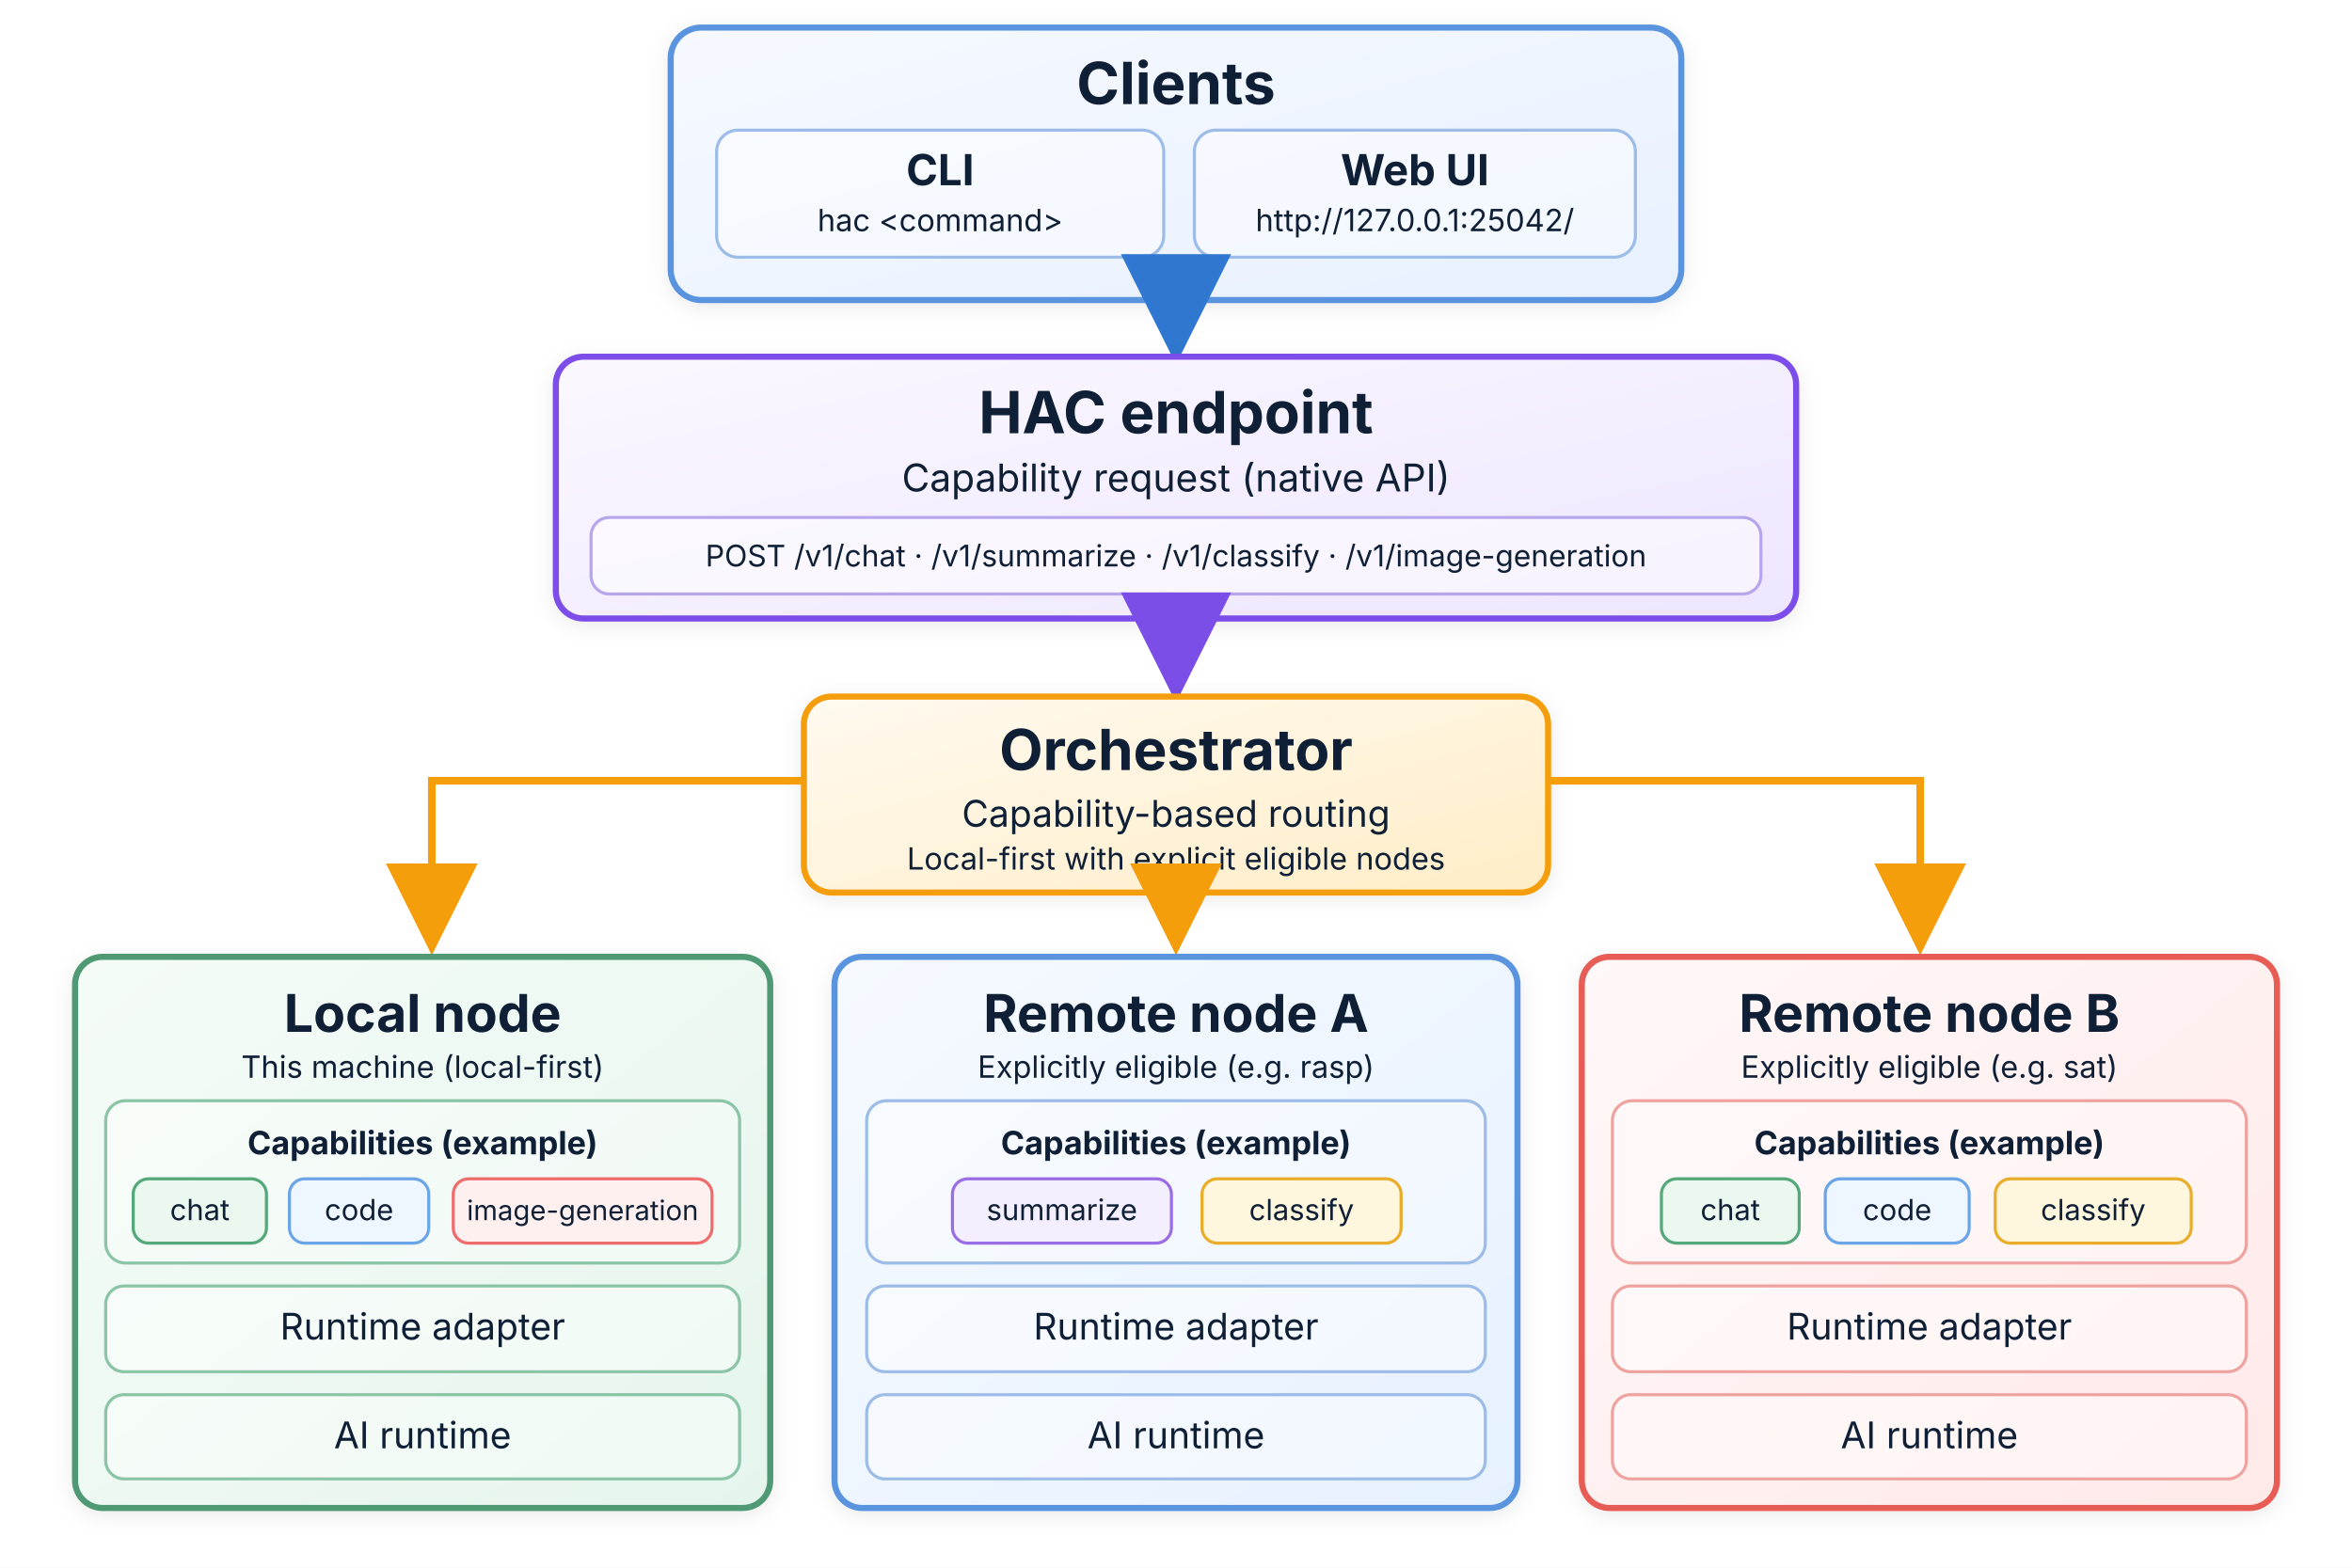
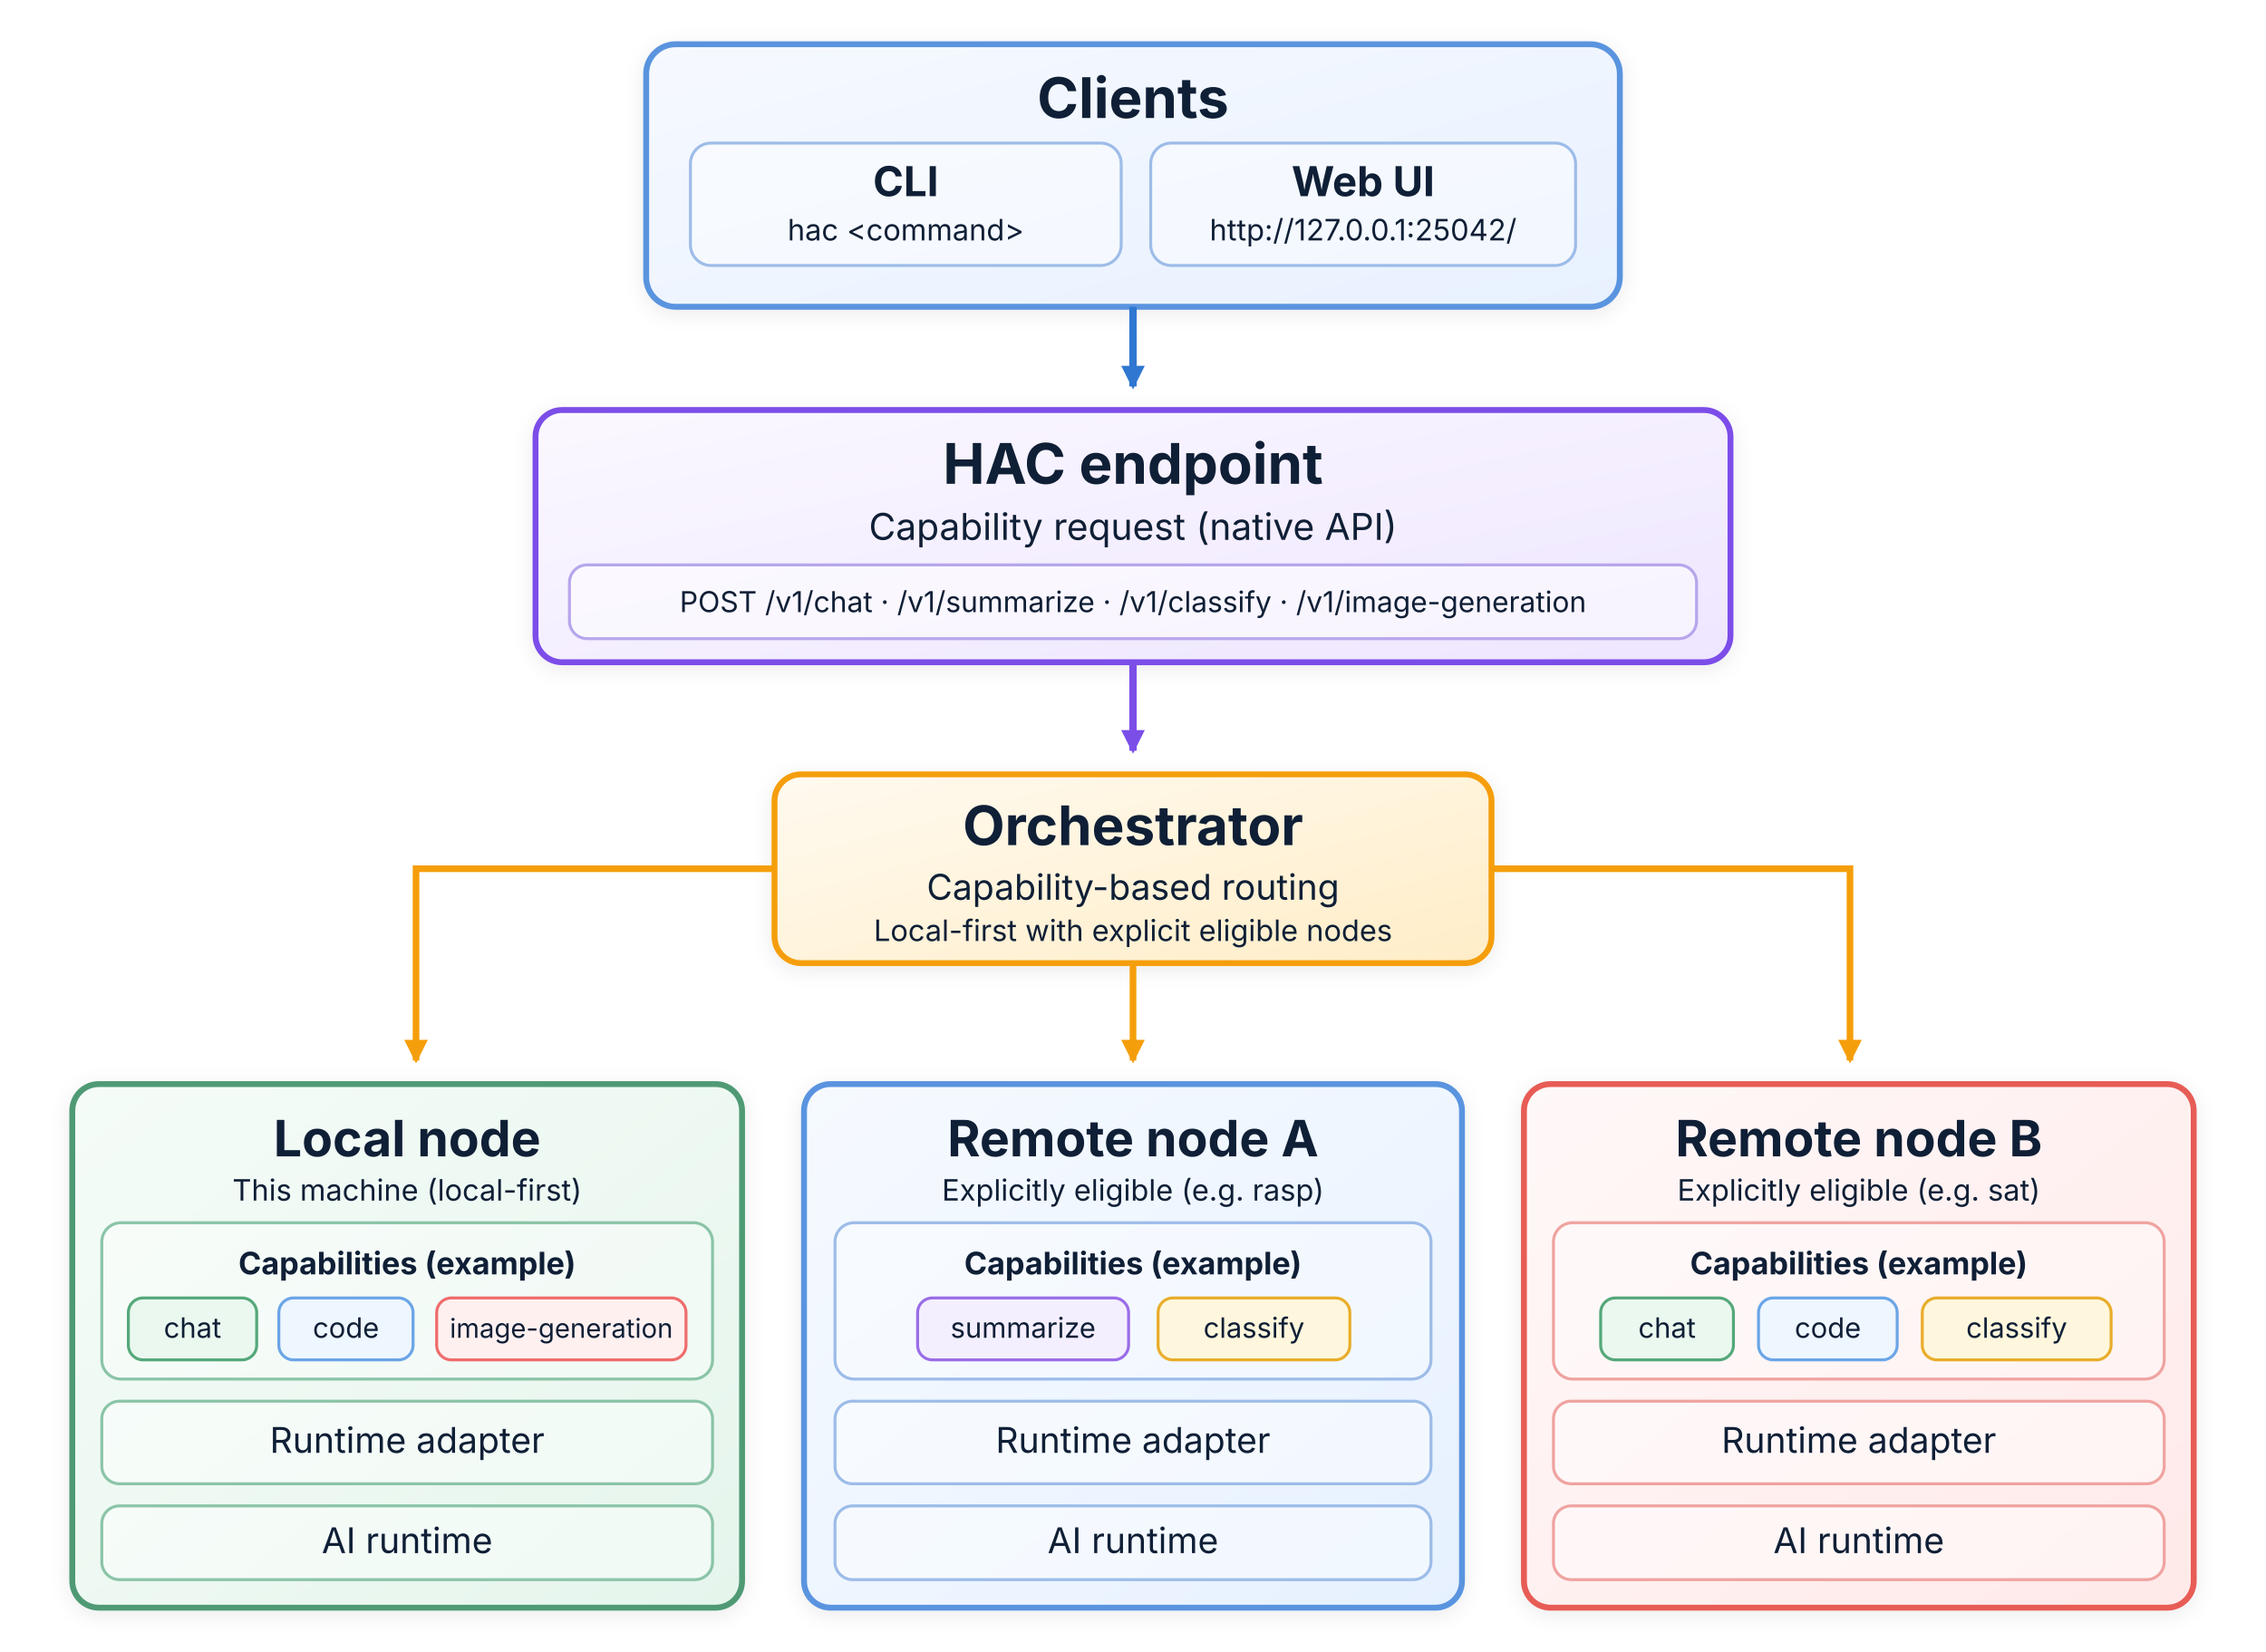
- <svg xmlns="http://www.w3.org/2000/svg" viewBox="0 0 1536 1024" role="img" aria-labelledby="title desc">
+ <svg xmlns="http://www.w3.org/2000/svg" viewBox="0 0 1536 1120" role="img" aria-labelledby="title desc">
  <defs>
    <linearGradient id="clientsFill" x1="0" y1="0" x2="1" y2="1">
      <stop offset="0" stop-color="#f6f9ff" />
      <stop offset="1" stop-color="#e8f1ff" />
    </linearGradient>
    <linearGradient id="endpointFill" x1="0" y1="0" x2="1" y2="1">
      <stop offset="0" stop-color="#fbf8ff" />
      <stop offset="1" stop-color="#eee6ff" />
    </linearGradient>
    <linearGradient id="orchestratorFill" x1="0" y1="0" x2="1" y2="1">
      <stop offset="0" stop-color="#fffaf0" />
      <stop offset="1" stop-color="#ffedc7" />
    </linearGradient>
    <linearGradient id="localFill" x1="0" y1="0" x2="1" y2="1">
      <stop offset="0" stop-color="#f5fcf8" />
      <stop offset="1" stop-color="#e5f5ec" />
    </linearGradient>
    <linearGradient id="remoteAFill" x1="0" y1="0" x2="1" y2="1">
      <stop offset="0" stop-color="#f6faff" />
      <stop offset="1" stop-color="#e6f1ff" />
    </linearGradient>
    <linearGradient id="remoteBFill" x1="0" y1="0" x2="1" y2="1">
      <stop offset="0" stop-color="#fff8f8" />
      <stop offset="1" stop-color="#ffe9e9" />
    </linearGradient>
    <filter id="softShadow" x="-10%" y="-10%" width="120%" height="125%">
      <feDropShadow dx="0" dy="3" stdDeviation="7" flood-color="#0f172a" flood-opacity="0.08" />
    </filter>
-     <marker id="arrowBlue" markerWidth="12" markerHeight="12" refX="10" refY="6" orient="auto">
-       <path d="M0,0 L12,6 L0,12 z" fill="#2f77d0" />
+     <marker id="arrowBlue" markerWidth="16" markerHeight="16" refX="14" refY="8" orient="auto" markerUnits="userSpaceOnUse">
+       <path d="M0,0 L16,8 L0,16 z" fill="#2f77d0" />
    </marker>
-     <marker id="arrowPurple" markerWidth="12" markerHeight="12" refX="10" refY="6" orient="auto">
-       <path d="M0,0 L12,6 L0,12 z" fill="#7b4ee8" />
+     <marker id="arrowPurple" markerWidth="16" markerHeight="16" refX="14" refY="8" orient="auto" markerUnits="userSpaceOnUse">
+       <path d="M0,0 L16,8 L0,16 z" fill="#7b4ee8" />
    </marker>
-     <marker id="arrowOrange" markerWidth="12" markerHeight="12" refX="10" refY="6" orient="auto">
-       <path d="M0,0 L12,6 L0,12 z" fill="#f59e0b" />
+     <marker id="arrowOrange" markerWidth="16" markerHeight="16" refX="14" refY="8" orient="auto" markerUnits="userSpaceOnUse">
+       <path d="M0,0 L16,8 L0,16 z" fill="#f59e0b" />
    </marker>
    <style>
      .title { fill:#0f1f36; font-family:Inter,ui-sans-serif,system-ui,-apple-system,BlinkMacSystemFont,"Segoe UI",sans-serif; font-weight:700; }
      .text { fill:#0f1f36; font-family:Inter,ui-sans-serif,system-ui,-apple-system,BlinkMacSystemFont,"Segoe UI",sans-serif; }
-       .small { font-size:20px; }
-       .pill { fill:#ffffff; fill-opacity:.6; }
    </style>
  </defs>
-   <rect width="1536" height="1024" fill="#ffffff" />
+   <rect width="1536" height="1120" fill="#ffffff" />
  <g filter="url(#softShadow)">
-     <rect x="438" y="18" width="660" height="178" rx="20" fill="url(#clientsFill)" stroke="#5a94df" stroke-width="4" />
+     <rect x="438" y="30" width="660" height="178" rx="20" fill="url(#clientsFill)" stroke="#5a94df" stroke-width="4" />
  </g>
-   <text x="768" y="68" text-anchor="middle" class="title" font-size="38">Clients</text>
-   <rect x="468" y="85" width="292" height="83" rx="14" fill="#ffffff" fill-opacity=".42" stroke="#9dbce8" stroke-width="2" />
-   <text x="614" y="121" text-anchor="middle" class="title" font-size="28">CLI</text>
-   <text x="614" y="151" text-anchor="middle" class="text" font-size="20" font-family="ui-monospace,SFMono-Regular,Menlo,Consolas,monospace">hac &lt;command&gt;</text>
-   <rect x="780" y="85" width="288" height="83" rx="14" fill="#ffffff" fill-opacity=".42" stroke="#9dbce8" stroke-width="2" />
-   <text x="924" y="121" text-anchor="middle" class="title" font-size="28">Web UI</text>
-   <text x="924" y="151" text-anchor="middle" class="text" font-size="20" font-family="ui-monospace,SFMono-Regular,Menlo,Consolas,monospace">http://127.0.0.1:25042/</text>
-   <path d="M768 196 V226" stroke="#2f77d0" stroke-width="6" fill="none" marker-end="url(#arrowBlue)" />
+   <text x="768" y="80" text-anchor="middle" class="title" font-size="38">Clients</text>
+   <rect x="468" y="97" width="292" height="83" rx="14" fill="#ffffff" fill-opacity=".42" stroke="#9dbce8" stroke-width="2" />
+   <text x="614" y="133" text-anchor="middle" class="title" font-size="28">CLI</text>
+   <text x="614" y="163" text-anchor="middle" class="text" font-size="20" font-family="ui-monospace,SFMono-Regular,Menlo,Consolas,monospace">hac &lt;command&gt;</text>
+   <rect x="780" y="97" width="288" height="83" rx="14" fill="#ffffff" fill-opacity=".42" stroke="#9dbce8" stroke-width="2" />
+   <text x="924" y="133" text-anchor="middle" class="title" font-size="28">Web UI</text>
+   <text x="924" y="163" text-anchor="middle" class="text" font-size="20" font-family="ui-monospace,SFMono-Regular,Menlo,Consolas,monospace">http://127.0.0.1:25042/</text>
+   <path d="M768 208 V262" stroke="#2f77d0" stroke-width="5" fill="none" marker-end="url(#arrowBlue)" />
  <g filter="url(#softShadow)">
-     <rect x="363" y="233" width="810" height="171" rx="18" fill="url(#endpointFill)" stroke="#7b4ee8" stroke-width="4" />
+     <rect x="363" y="278" width="810" height="171" rx="18" fill="url(#endpointFill)" stroke="#7b4ee8" stroke-width="4" />
  </g>
-   <text x="768" y="283" text-anchor="middle" class="title" font-size="38">HAC endpoint</text>
-   <text x="768" y="321" text-anchor="middle" class="text" font-size="25">Capability request (native API)</text>
-   <rect x="386" y="338" width="764" height="50" rx="12" fill="#ffffff" fill-opacity=".5" stroke="#b7a6eb" stroke-width="2" />
-   <text x="768" y="370" text-anchor="middle" class="text" font-size="19.5">POST /v1/chat  ·  /v1/summarize  ·  /v1/classify  ·  /v1/image-generation</text>
-   <path d="M768 404 V447" stroke="#7b4ee8" stroke-width="6" fill="none" marker-end="url(#arrowPurple)" />
+   <text x="768" y="328" text-anchor="middle" class="title" font-size="38">HAC endpoint</text>
+   <text x="768" y="366" text-anchor="middle" class="text" font-size="25">Capability request (native API)</text>
+   <rect x="386" y="383" width="764" height="50" rx="12" fill="#ffffff" fill-opacity=".5" stroke="#b7a6eb" stroke-width="2" />
+   <text x="768" y="415" text-anchor="middle" class="text" font-size="19.5">POST /v1/chat  ·  /v1/summarize  ·  /v1/classify  ·  /v1/image-generation</text>
+   <path d="M768 449 V509" stroke="#7b4ee8" stroke-width="5" fill="none" marker-end="url(#arrowPurple)" />
  <g filter="url(#softShadow)">
-     <rect x="525" y="455" width="486" height="128" rx="18" fill="url(#orchestratorFill)" stroke="#f59e0b" stroke-width="4" />
+     <rect x="525" y="525" width="486" height="128" rx="18" fill="url(#orchestratorFill)" stroke="#f59e0b" stroke-width="4" />
  </g>
-   <text x="768" y="503" text-anchor="middle" class="title" font-size="37">Orchestrator</text>
-   <text x="768" y="540" text-anchor="middle" class="text" font-size="24">Capability-based routing</text>
-   <text x="768" y="568" text-anchor="middle" class="text" font-size="20">Local-first with explicit eligible nodes</text>
-   <path d="M525 510 H282 V614" stroke="#f59e0b" stroke-width="5" fill="none" marker-end="url(#arrowOrange)" />
-   <path d="M768 583 V614" stroke="#f59e0b" stroke-width="5" fill="none" marker-end="url(#arrowOrange)" />
-   <path d="M1011 510 H1254 V614" stroke="#f59e0b" stroke-width="5" fill="none" marker-end="url(#arrowOrange)" />
+   <text x="768" y="573" text-anchor="middle" class="title" font-size="37">Orchestrator</text>
+   <text x="768" y="610" text-anchor="middle" class="text" font-size="24">Capability-based routing</text>
+   <text x="768" y="638" text-anchor="middle" class="text" font-size="20">Local-first with explicit eligible nodes</text>
+   <path d="M525 589 H282 V719" stroke="#f59e0b" stroke-width="4.5" fill="none" marker-end="url(#arrowOrange)" />
+   <path d="M768 653 V719" stroke="#f59e0b" stroke-width="4.5" fill="none" marker-end="url(#arrowOrange)" />
+   <path d="M1011 589 H1254 V719" stroke="#f59e0b" stroke-width="4.5" fill="none" marker-end="url(#arrowOrange)" />
  <g filter="url(#softShadow)">
-     <rect x="49" y="625" width="454" height="360" rx="18" fill="url(#localFill)" stroke="#4f9a74" stroke-width="4" />
+     <rect x="49" y="735" width="454" height="355" rx="18" fill="url(#localFill)" stroke="#4f9a74" stroke-width="4" />
  </g>
-   <text x="276" y="674" text-anchor="middle" class="title" font-size="34">Local node</text>
-   <text x="276" y="704" text-anchor="middle" class="text" font-size="20">This machine (local-first)</text>
-   <rect x="69" y="719" width="414" height="106" rx="13" fill="#ffffff" fill-opacity=".35" stroke="#8bc4a7" stroke-width="2" />
-   <text x="276" y="754" text-anchor="middle" class="title" font-size="21">Capabilities (example)</text>
-   <rect x="87" y="770" width="87" height="42" rx="10" fill="#eaf8ef" stroke="#55a87a" stroke-width="2" />
-   <text x="130.5" y="797" text-anchor="middle" class="text" font-size="19">chat</text>
-   <rect x="189" y="770" width="91" height="42" rx="10" fill="#eef6ff" stroke="#6ba5e7" stroke-width="2" />
-   <text x="234.5" y="797" text-anchor="middle" class="text" font-size="19">code</text>
-   <rect x="296" y="770" width="169" height="42" rx="10" fill="#fff0f0" stroke="#ef6c6c" stroke-width="2" />
-   <text x="380.5" y="797" text-anchor="middle" class="text" font-size="18">image-generation</text>
-   <rect x="69" y="840" width="414" height="56" rx="12" fill="#ffffff" fill-opacity=".45" stroke="#8bc4a7" stroke-width="2" />
-   <text x="276" y="875" text-anchor="middle" class="text" font-size="24">Runtime adapter</text>
-   <rect x="69" y="911" width="414" height="55" rx="12" fill="#ffffff" fill-opacity=".45" stroke="#8bc4a7" stroke-width="2" />
-   <text x="276" y="946" text-anchor="middle" class="text" font-size="24">AI runtime</text>
+   <text x="276" y="784" text-anchor="middle" class="title" font-size="34">Local node</text>
+   <text x="276" y="814" text-anchor="middle" class="text" font-size="20">This machine (local-first)</text>
+   <rect x="69" y="829" width="414" height="106" rx="13" fill="#ffffff" fill-opacity=".35" stroke="#8bc4a7" stroke-width="2" />
+   <text x="276" y="864" text-anchor="middle" class="title" font-size="21">Capabilities (example)</text>
+   <rect x="87" y="880" width="87" height="42" rx="10" fill="#eaf8ef" stroke="#55a87a" stroke-width="2" />
+   <text x="130.5" y="907" text-anchor="middle" class="text" font-size="19">chat</text>
+   <rect x="189" y="880" width="91" height="42" rx="10" fill="#eef6ff" stroke="#6ba5e7" stroke-width="2" />
+   <text x="234.5" y="907" text-anchor="middle" class="text" font-size="19">code</text>
+   <rect x="296" y="880" width="169" height="42" rx="10" fill="#fff0f0" stroke="#ef6c6c" stroke-width="2" />
+   <text x="380.5" y="907" text-anchor="middle" class="text" font-size="18">image-generation</text>
+   <rect x="69" y="950" width="414" height="56" rx="12" fill="#ffffff" fill-opacity=".45" stroke="#8bc4a7" stroke-width="2" />
+   <text x="276" y="985" text-anchor="middle" class="text" font-size="24">Runtime adapter</text>
+   <rect x="69" y="1021" width="414" height="50" rx="12" fill="#ffffff" fill-opacity=".45" stroke="#8bc4a7" stroke-width="2" />
+   <text x="276" y="1053" text-anchor="middle" class="text" font-size="24">AI runtime</text>
  <g filter="url(#softShadow)">
-     <rect x="545" y="625" width="446" height="360" rx="18" fill="url(#remoteAFill)" stroke="#5a94df" stroke-width="4" />
+     <rect x="545" y="735" width="446" height="355" rx="18" fill="url(#remoteAFill)" stroke="#5a94df" stroke-width="4" />
  </g>
-   <text x="768" y="674" text-anchor="middle" class="title" font-size="34">Remote node A</text>
-   <text x="768" y="704" text-anchor="middle" class="text" font-size="20">Explicitly eligible (e.g. rasp)</text>
-   <rect x="566" y="719" width="404" height="106" rx="13" fill="#ffffff" fill-opacity=".35" stroke="#9dbce8" stroke-width="2" />
-   <text x="768" y="754" text-anchor="middle" class="title" font-size="21">Capabilities (example)</text>
-   <rect x="622" y="770" width="143" height="42" rx="10" fill="#f4efff" stroke="#9a6de7" stroke-width="2" />
-   <text x="693.5" y="797" text-anchor="middle" class="text" font-size="19">summarize</text>
-   <rect x="785" y="770" width="130" height="42" rx="10" fill="#fff7dd" stroke="#e9ad2b" stroke-width="2" />
-   <text x="850" y="797" text-anchor="middle" class="text" font-size="19">classify</text>
-   <rect x="566" y="840" width="404" height="56" rx="12" fill="#ffffff" fill-opacity=".45" stroke="#9dbce8" stroke-width="2" />
-   <text x="768" y="875" text-anchor="middle" class="text" font-size="24">Runtime adapter</text>
-   <rect x="566" y="911" width="404" height="55" rx="12" fill="#ffffff" fill-opacity=".45" stroke="#9dbce8" stroke-width="2" />
-   <text x="768" y="946" text-anchor="middle" class="text" font-size="24">AI runtime</text>
+   <text x="768" y="784" text-anchor="middle" class="title" font-size="34">Remote node A</text>
+   <text x="768" y="814" text-anchor="middle" class="text" font-size="20">Explicitly eligible (e.g. rasp)</text>
+   <rect x="566" y="829" width="404" height="106" rx="13" fill="#ffffff" fill-opacity=".35" stroke="#9dbce8" stroke-width="2" />
+   <text x="768" y="864" text-anchor="middle" class="title" font-size="21">Capabilities (example)</text>
+   <rect x="622" y="880" width="143" height="42" rx="10" fill="#f4efff" stroke="#9a6de7" stroke-width="2" />
+   <text x="693.5" y="907" text-anchor="middle" class="text" font-size="19">summarize</text>
+   <rect x="785" y="880" width="130" height="42" rx="10" fill="#fff7dd" stroke="#e9ad2b" stroke-width="2" />
+   <text x="850" y="907" text-anchor="middle" class="text" font-size="19">classify</text>
+   <rect x="566" y="950" width="404" height="56" rx="12" fill="#ffffff" fill-opacity=".45" stroke="#9dbce8" stroke-width="2" />
+   <text x="768" y="985" text-anchor="middle" class="text" font-size="24">Runtime adapter</text>
+   <rect x="566" y="1021" width="404" height="50" rx="12" fill="#ffffff" fill-opacity=".45" stroke="#9dbce8" stroke-width="2" />
+   <text x="768" y="1053" text-anchor="middle" class="text" font-size="24">AI runtime</text>
  <g filter="url(#softShadow)">
-     <rect x="1033" y="625" width="454" height="360" rx="18" fill="url(#remoteBFill)" stroke="#e75b55" stroke-width="4" />
+     <rect x="1033" y="735" width="454" height="355" rx="18" fill="url(#remoteBFill)" stroke="#e75b55" stroke-width="4" />
  </g>
-   <text x="1260" y="674" text-anchor="middle" class="title" font-size="34">Remote node B</text>
-   <text x="1260" y="704" text-anchor="middle" class="text" font-size="20">Explicitly eligible (e.g. sat)</text>
-   <rect x="1053" y="719" width="414" height="106" rx="13" fill="#ffffff" fill-opacity=".35" stroke="#efa3a0" stroke-width="2" />
-   <text x="1260" y="754" text-anchor="middle" class="title" font-size="21">Capabilities (example)</text>
-   <rect x="1085" y="770" width="90" height="42" rx="10" fill="#eaf8ef" stroke="#55a87a" stroke-width="2" />
-   <text x="1130" y="797" text-anchor="middle" class="text" font-size="19">chat</text>
-   <rect x="1192" y="770" width="94" height="42" rx="10" fill="#eef6ff" stroke="#6ba5e7" stroke-width="2" />
-   <text x="1239" y="797" text-anchor="middle" class="text" font-size="19">code</text>
-   <rect x="1303" y="770" width="128" height="42" rx="10" fill="#fff7dd" stroke="#e9ad2b" stroke-width="2" />
-   <text x="1367" y="797" text-anchor="middle" class="text" font-size="19">classify</text>
-   <rect x="1053" y="840" width="414" height="56" rx="12" fill="#ffffff" fill-opacity=".45" stroke="#efa3a0" stroke-width="2" />
-   <text x="1260" y="875" text-anchor="middle" class="text" font-size="24">Runtime adapter</text>
-   <rect x="1053" y="911" width="414" height="55" rx="12" fill="#ffffff" fill-opacity=".45" stroke="#efa3a0" stroke-width="2" />
-   <text x="1260" y="946" text-anchor="middle" class="text" font-size="24">AI runtime</text>
+   <text x="1260" y="784" text-anchor="middle" class="title" font-size="34">Remote node B</text>
+   <text x="1260" y="814" text-anchor="middle" class="text" font-size="20">Explicitly eligible (e.g. sat)</text>
+   <rect x="1053" y="829" width="414" height="106" rx="13" fill="#ffffff" fill-opacity=".35" stroke="#efa3a0" stroke-width="2" />
+   <text x="1260" y="864" text-anchor="middle" class="title" font-size="21">Capabilities (example)</text>
+   <rect x="1085" y="880" width="90" height="42" rx="10" fill="#eaf8ef" stroke="#55a87a" stroke-width="2" />
+   <text x="1130" y="907" text-anchor="middle" class="text" font-size="19">chat</text>
+   <rect x="1192" y="880" width="94" height="42" rx="10" fill="#eef6ff" stroke="#6ba5e7" stroke-width="2" />
+   <text x="1239" y="907" text-anchor="middle" class="text" font-size="19">code</text>
+   <rect x="1303" y="880" width="128" height="42" rx="10" fill="#fff7dd" stroke="#e9ad2b" stroke-width="2" />
+   <text x="1367" y="907" text-anchor="middle" class="text" font-size="19">classify</text>
+   <rect x="1053" y="950" width="414" height="56" rx="12" fill="#ffffff" fill-opacity=".45" stroke="#efa3a0" stroke-width="2" />
+   <text x="1260" y="985" text-anchor="middle" class="text" font-size="24">Runtime adapter</text>
+   <rect x="1053" y="1021" width="414" height="50" rx="12" fill="#ffffff" fill-opacity=".45" stroke="#efa3a0" stroke-width="2" />
+   <text x="1260" y="1053" text-anchor="middle" class="text" font-size="24">AI runtime</text>
</svg>
